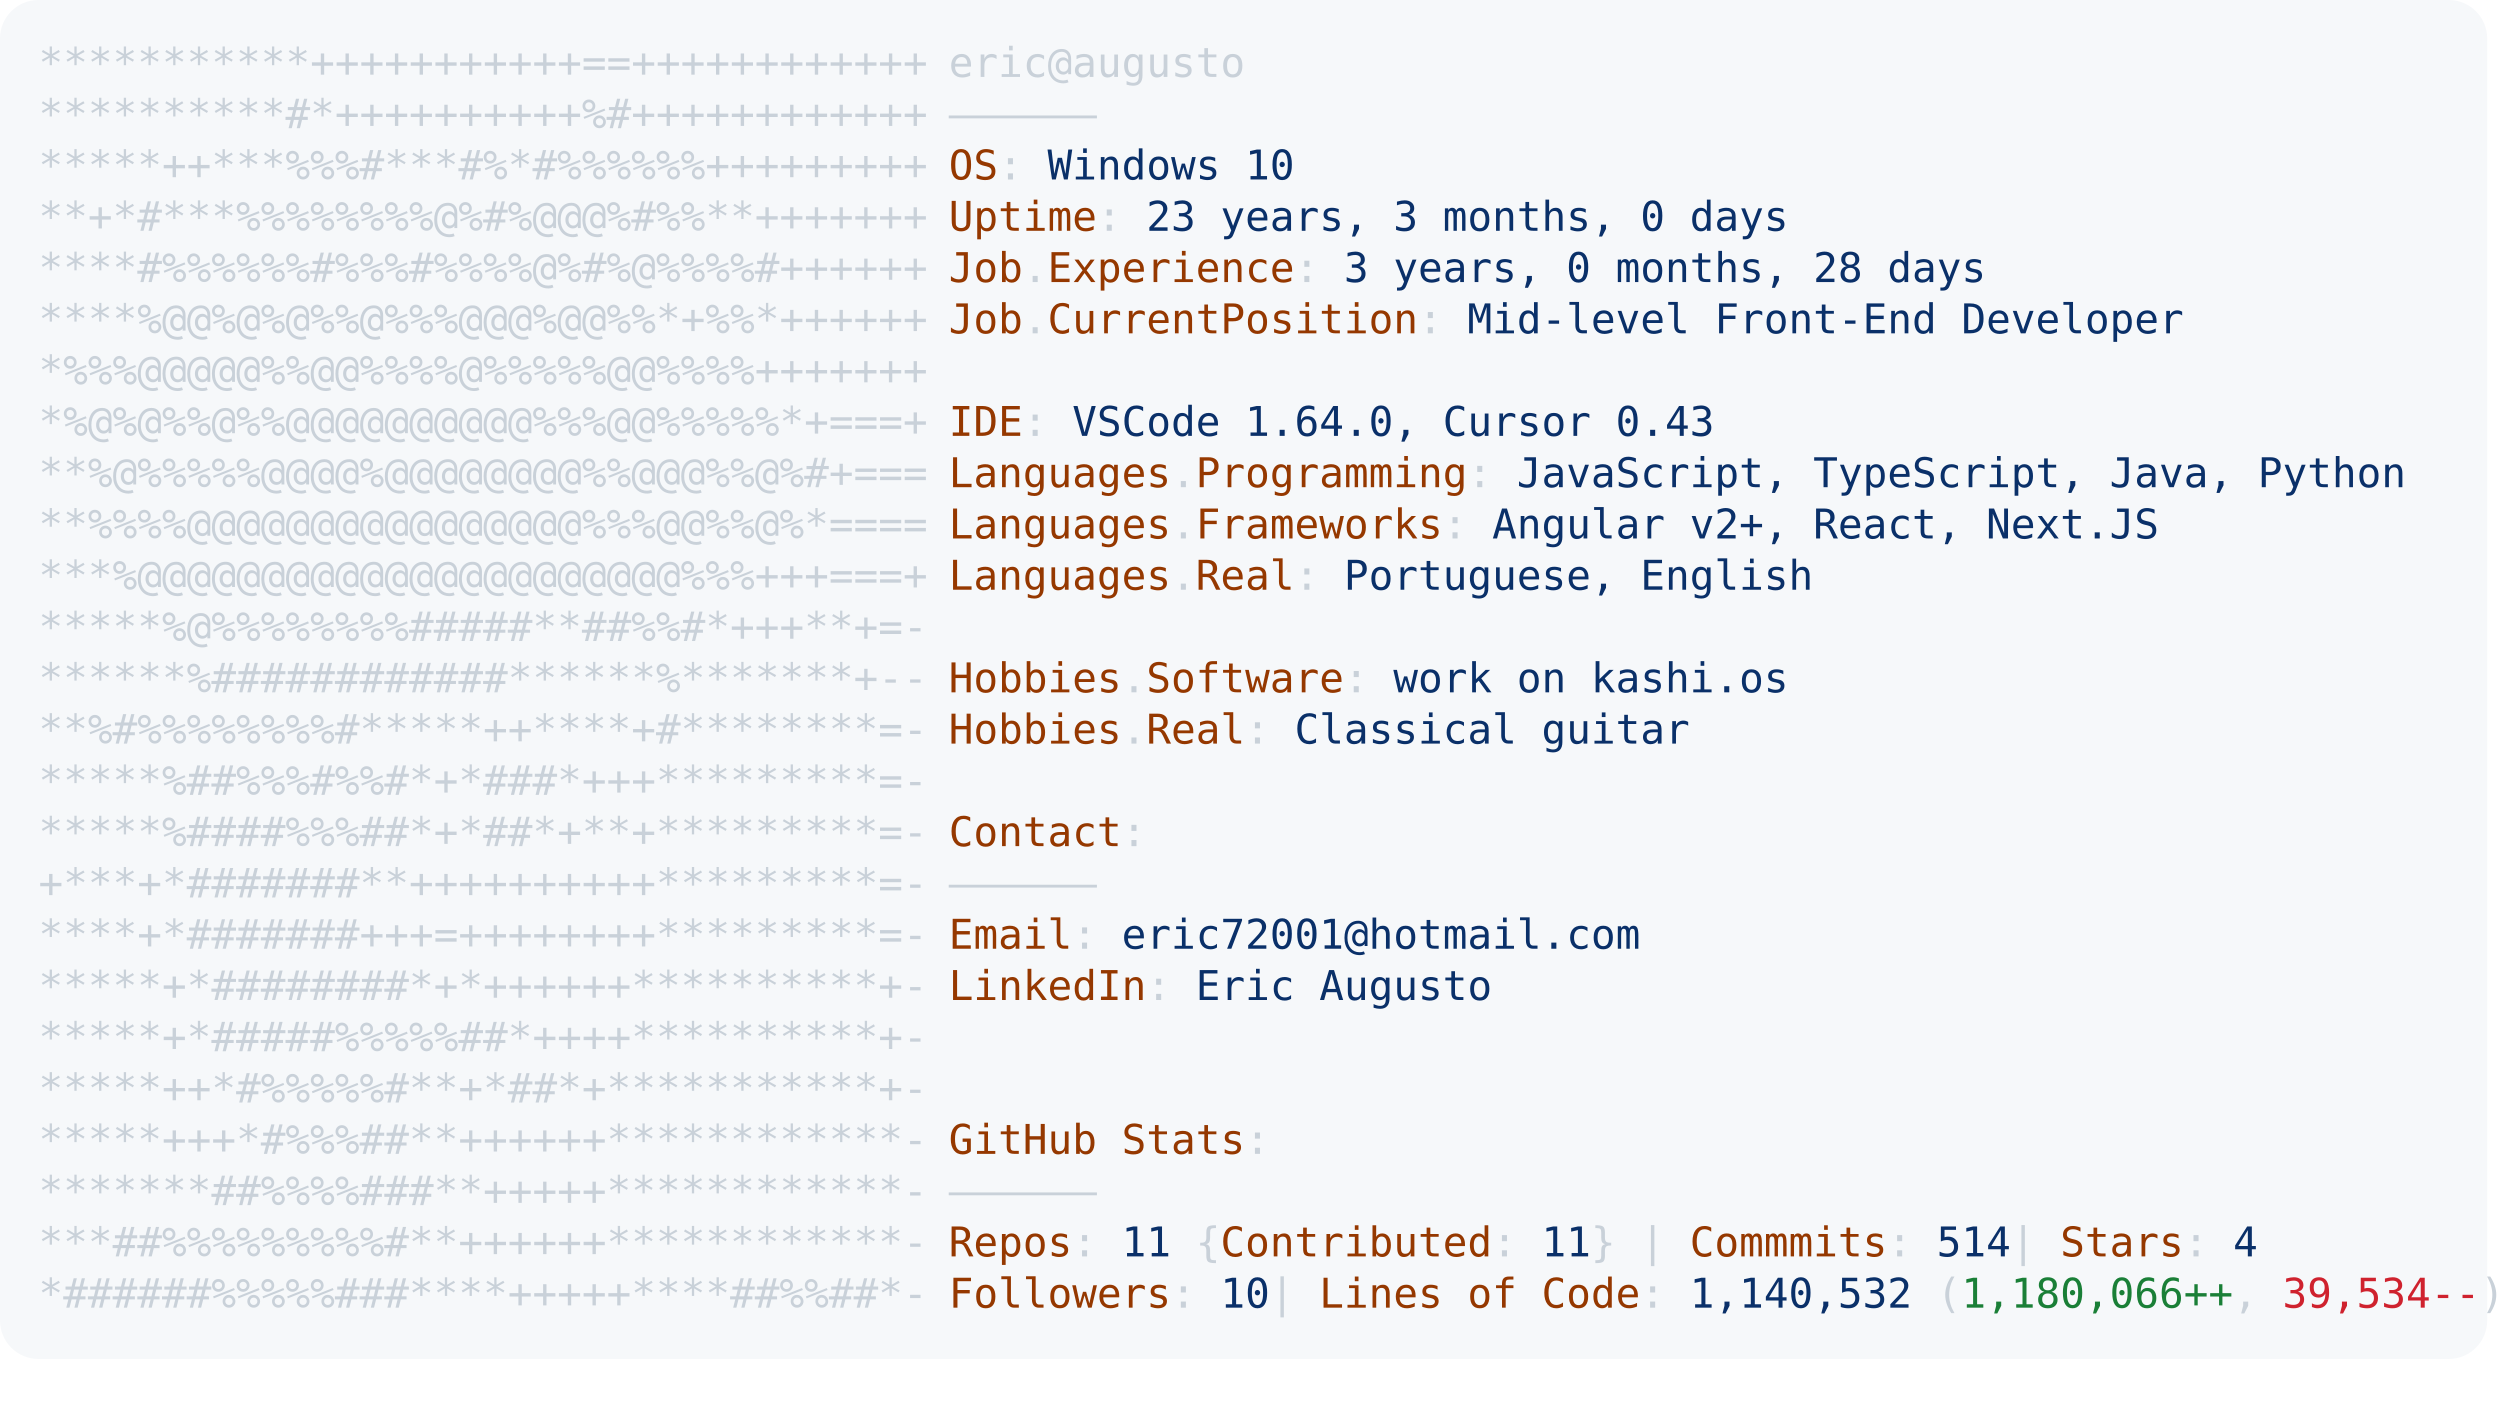
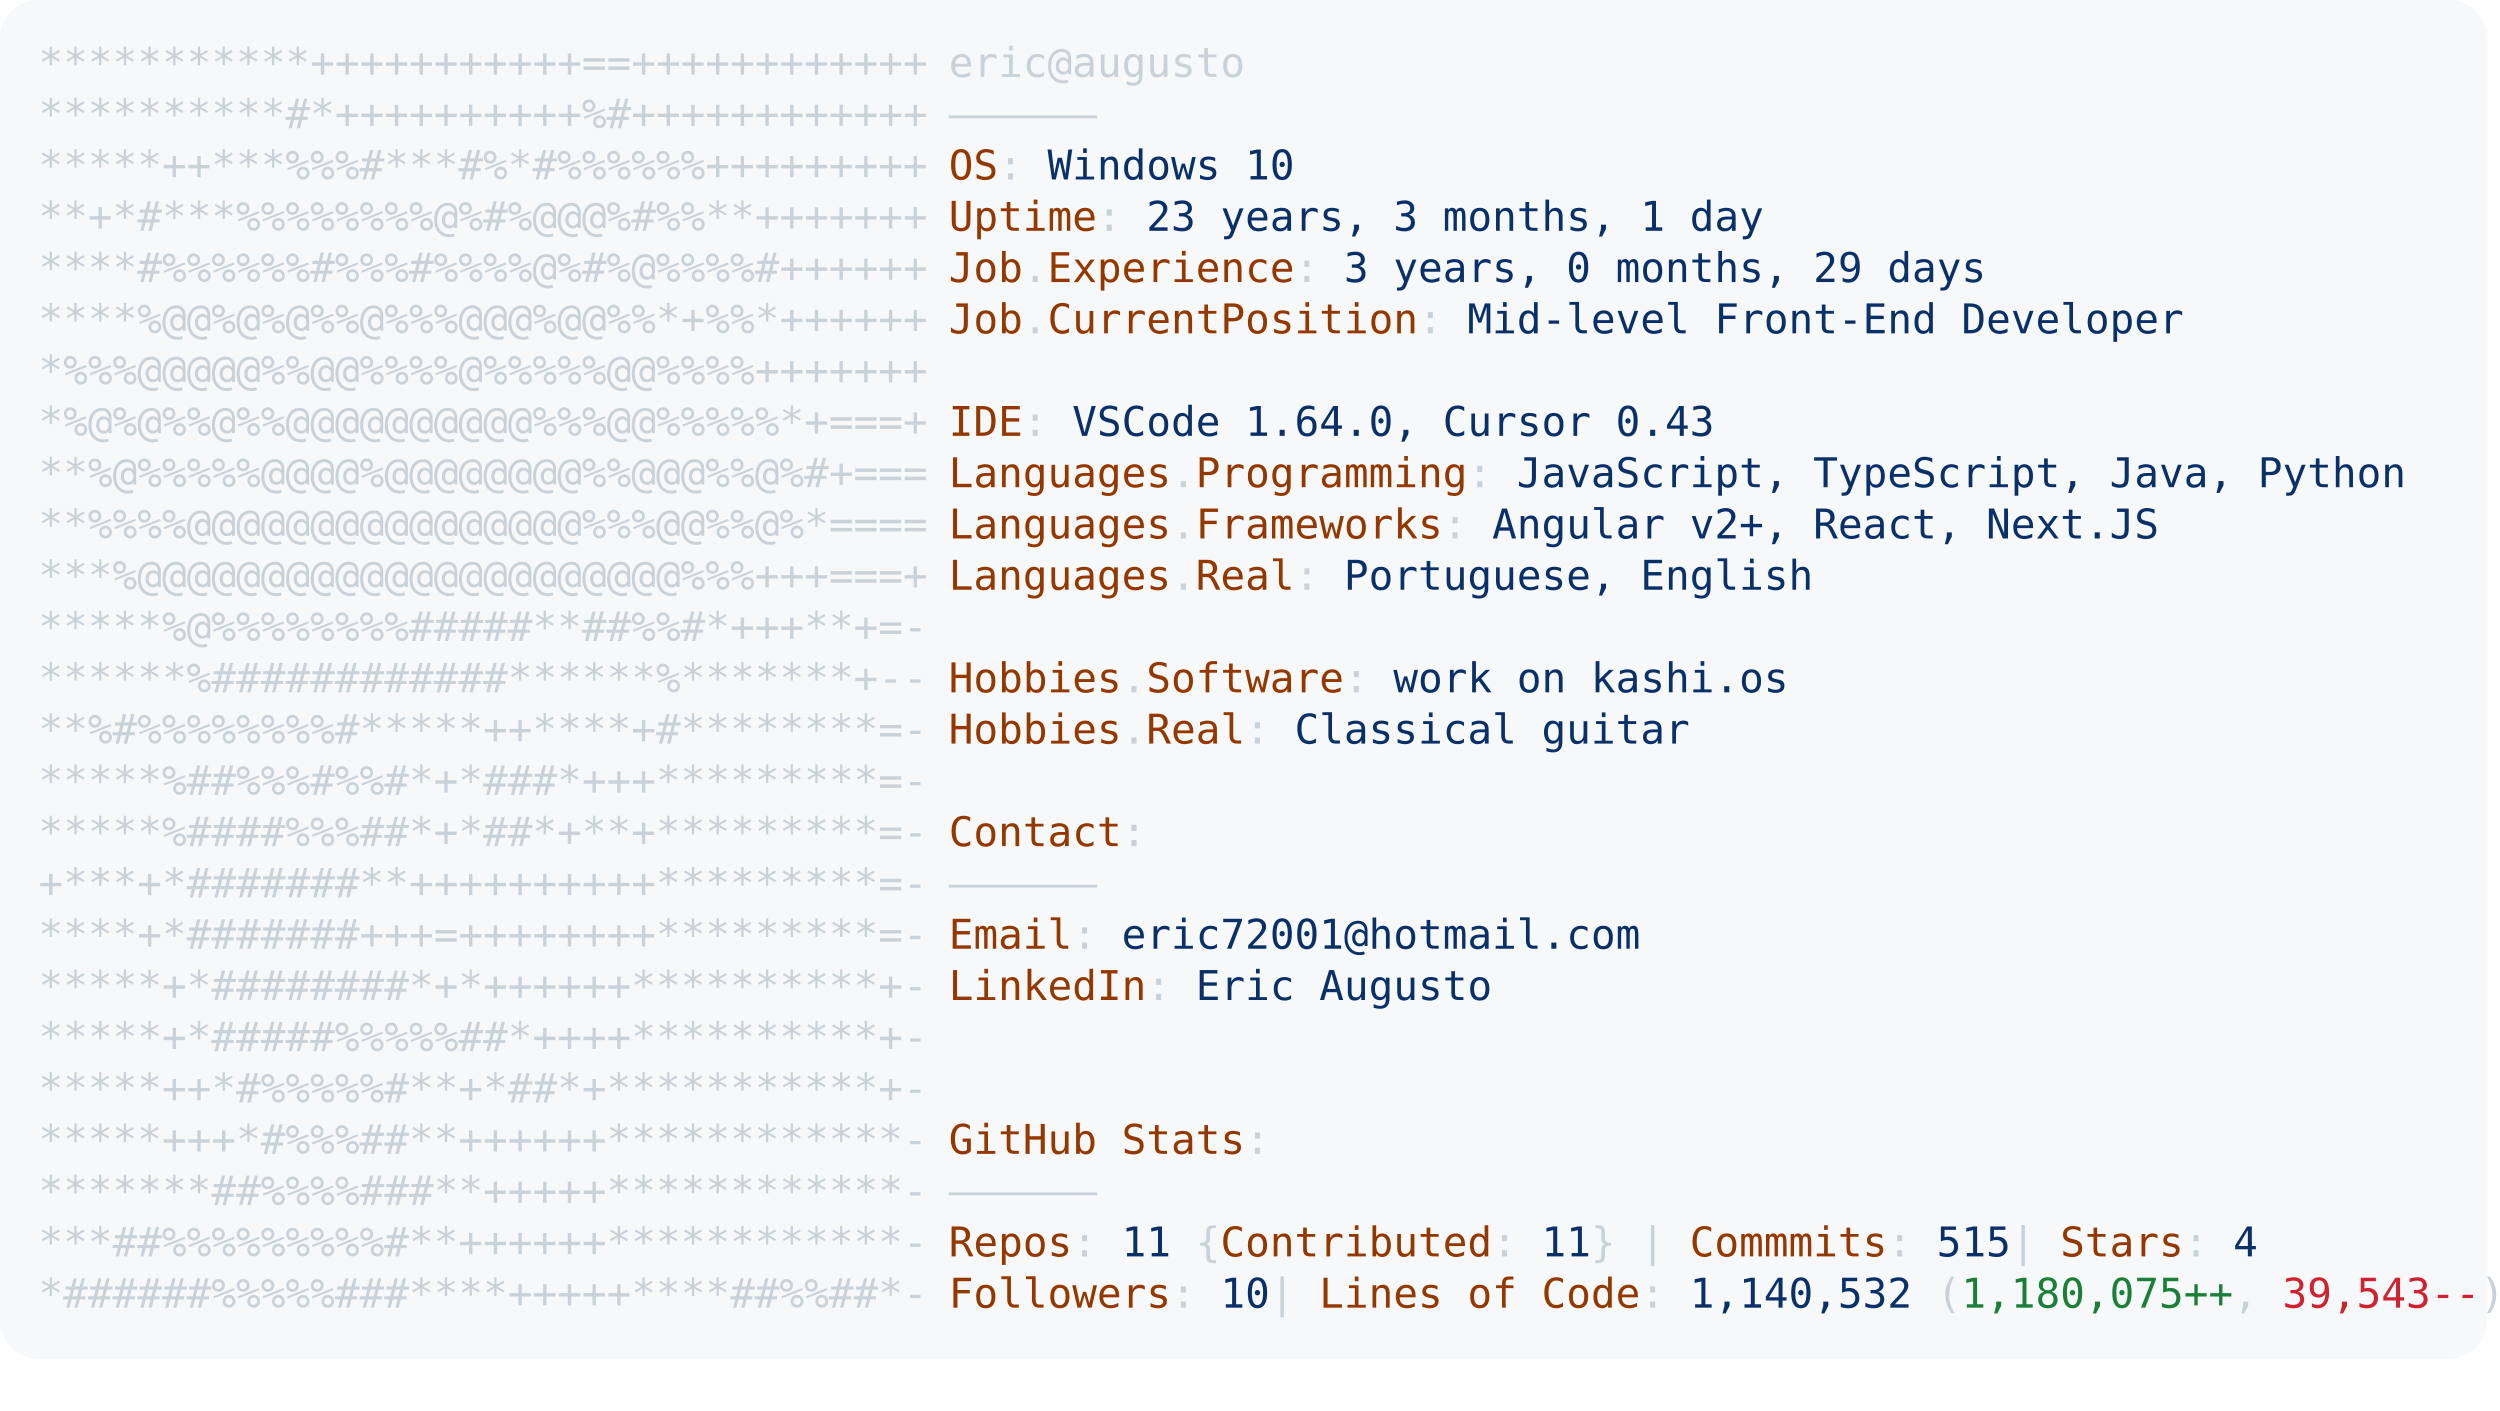
<svg xmlns="http://www.w3.org/2000/svg" font-family="Andale Mono,AndaleMono,Consolas,monospace" width="975px" height="550px" font-size="16px">
  <style>
.keyColor {fill: #953800;}
.valueColor {fill: #0a3069;}
.addColor {fill: #1a7f37;}
.delColor {fill: #cf222e;}
.commentColor {fill: #8b949e;}
text, tspan {white-space: pre;}
</style>
  <rect width="970px" height="530px" fill="#f6f8fa" rx="15" />
  <text x="15" y="30" fill="#c9d1d9" class="ascii">
    <tspan x="15" y="30">***********+++++++++++==++++++++++++</tspan>
    <tspan x="15" y="50">**********#*++++++++++%#++++++++++++</tspan>
    <tspan x="15" y="70">*****++***%%%#***#%*#%%%%%%+++++++++</tspan>
    <tspan x="15" y="90">**+*#***%%%%%%%%@%#%@@@%#%%**+++++++</tspan>
    <tspan x="15" y="110">****#%%%%%%#%%%#%%%%@%#%@%%%%#++++++</tspan>
    <tspan x="15" y="130">****%@@%@%@%%@%%%@@@%@@%%*+%%*++++++</tspan>
    <tspan x="15" y="150">*%%%@@@@@%%@@%%%%@%%%%%@@%%%%+++++++</tspan>
    <tspan x="15" y="170">*%@%@%%@%%@@@@@@@@@@%%%@@%%%%%*+===+</tspan>
    <tspan x="15" y="190">**%@%%%%%@@@@%@@@@@@@@%%@@@%%@%#+===</tspan>
    <tspan x="15" y="210">**%%%%@@@@@@@@@@@@@@@@%%%@@%%@%*====</tspan>
    <tspan x="15" y="230">***%@@@@@@@@@@@@@@@@@@@@@@%%%+++===+</tspan>
    <tspan x="15" y="250">*****%@%%%%%%%%#####**##%%#*+++**+=-</tspan>
    <tspan x="15" y="270">******%############******%*******+--</tspan>
    <tspan x="15" y="290">**%#%%%%%%%%#*****++****+#********=-</tspan>
    <tspan x="15" y="310">*****%##%%%#%%#*+*###*+++*********=-</tspan>
    <tspan x="15" y="330">*****%####%%%##*+*##*+**+*********=-</tspan>
    <tspan x="15" y="350">+***+*#######**++++++++++*********=-</tspan>
    <tspan x="15" y="370">****+*#######+++=++++++++*********=-</tspan>
    <tspan x="15" y="390">*****+*########*+*++++++**********+-</tspan>
    <tspan x="15" y="410">*****+*#####%%%%%##*++++**********+-</tspan>
    <tspan x="15" y="430">*****++*#%%%%%#**+*##*+***********+-</tspan>
    <tspan x="15" y="450">*****+++*#%%%##**++++++************-</tspan>
    <tspan x="15" y="470">*******##%%%%###**+++++************-</tspan>
    <tspan x="15" y="490">***##%%%%%%%%%#**++++++************-</tspan>
    <tspan x="15" y="510">*######%%%%%###****+++++****##%%##*-</tspan>
  </text>
  <text x="370" y="30" fill="#c9d1d9">
    <tspan x="370" y="30">eric@augusto</tspan>
    <tspan x="370" y="50">——————</tspan>
    <tspan x="370" y="70" class="keyColor">OS</tspan>: <tspan class="valueColor">Windows 10</tspan>
-     <tspan x="370" y="90" class="keyColor">Uptime</tspan>: <tspan class="valueColor">23 years, 3 months, 0 days</tspan>
-     <tspan x="370" y="110" class="keyColor">Job</tspan>.<tspan class="keyColor">Experience</tspan>: <tspan class="valueColor">3 years, 0 months, 28 days</tspan>
+     <tspan x="370" y="90" class="keyColor">Uptime</tspan>: <tspan class="valueColor">23 years, 3 months, 1 day</tspan>
+     <tspan x="370" y="110" class="keyColor">Job</tspan>.<tspan class="keyColor">Experience</tspan>: <tspan class="valueColor">3 years, 0 months, 29 days</tspan>
    <tspan x="370" y="130" class="keyColor">Job</tspan>.<tspan class="keyColor">CurrentPosition</tspan>: <tspan class="valueColor">Mid-level Front-End Developer</tspan>
    <tspan x="370" y="170" class="keyColor">IDE</tspan>: <tspan class="valueColor">VSCode 1.64.0, Cursor 0.43</tspan>
    <tspan x="370" y="190" class="keyColor">Languages</tspan>.<tspan class="keyColor">Programming</tspan>: <tspan class="valueColor">JavaScript, TypeScript, Java, Python</tspan>
    <tspan x="370" y="210" class="keyColor">Languages</tspan>.<tspan class="keyColor">Frameworks</tspan>: <tspan class="valueColor">Angular v2+, React, Next.JS</tspan>
    <tspan x="370" y="230" class="keyColor">Languages</tspan>.<tspan class="keyColor">Real</tspan>: <tspan class="valueColor">Portuguese, English</tspan>
    <tspan x="370" y="270" class="keyColor">Hobbies</tspan>.<tspan class="keyColor">Software</tspan>: <tspan class="valueColor">work on kashi.os </tspan>
    <tspan x="370" y="290" class="keyColor">Hobbies</tspan>.<tspan class="keyColor">Real</tspan>: <tspan class="valueColor">Classical guitar</tspan>
    <tspan x="370" y="330" class="keyColor">Contact</tspan>:
<tspan x="370" y="350">——————</tspan>
    <tspan x="370" y="370" class="keyColor">Email</tspan>: <tspan class="valueColor">eric72001@hotmail.com</tspan>
    <tspan x="370" y="390" class="keyColor">LinkedIn</tspan>: <tspan class="valueColor"> Eric Augusto</tspan>
    <tspan x="370" y="450" class="keyColor">GitHub Stats</tspan>:
<tspan x="370" y="470">——————</tspan>
-     <tspan x="370" y="490" class="keyColor">Repos</tspan>: <tspan class="valueColor">11</tspan> {<tspan class="keyColor">Contributed</tspan>: <tspan class="valueColor">11</tspan>}  | <tspan class="keyColor">Commmits</tspan>: <tspan class="valueColor">514    </tspan>| <tspan class="keyColor">Stars</tspan>: <tspan class="valueColor">4</tspan>
-     <tspan x="370" y="510" class="keyColor">Followers</tspan>: <tspan class="valueColor">10  </tspan>| <tspan class="keyColor">Lines of Code</tspan>: <tspan class="valueColor">1,140,532</tspan> (<tspan class="addColor">1,180,066++</tspan>, <tspan class="delColor">39,534--</tspan>)
+     <tspan x="370" y="490" class="keyColor">Repos</tspan>: <tspan class="valueColor">11</tspan> {<tspan class="keyColor">Contributed</tspan>: <tspan class="valueColor">11</tspan>}  | <tspan class="keyColor">Commmits</tspan>: <tspan class="valueColor">515    </tspan>| <tspan class="keyColor">Stars</tspan>: <tspan class="valueColor">4</tspan>
+     <tspan x="370" y="510" class="keyColor">Followers</tspan>: <tspan class="valueColor">10  </tspan>| <tspan class="keyColor">Lines of Code</tspan>: <tspan class="valueColor">1,140,532</tspan> (<tspan class="addColor">1,180,075++</tspan>, <tspan class="delColor">39,543--</tspan>)
</text>
</svg>
